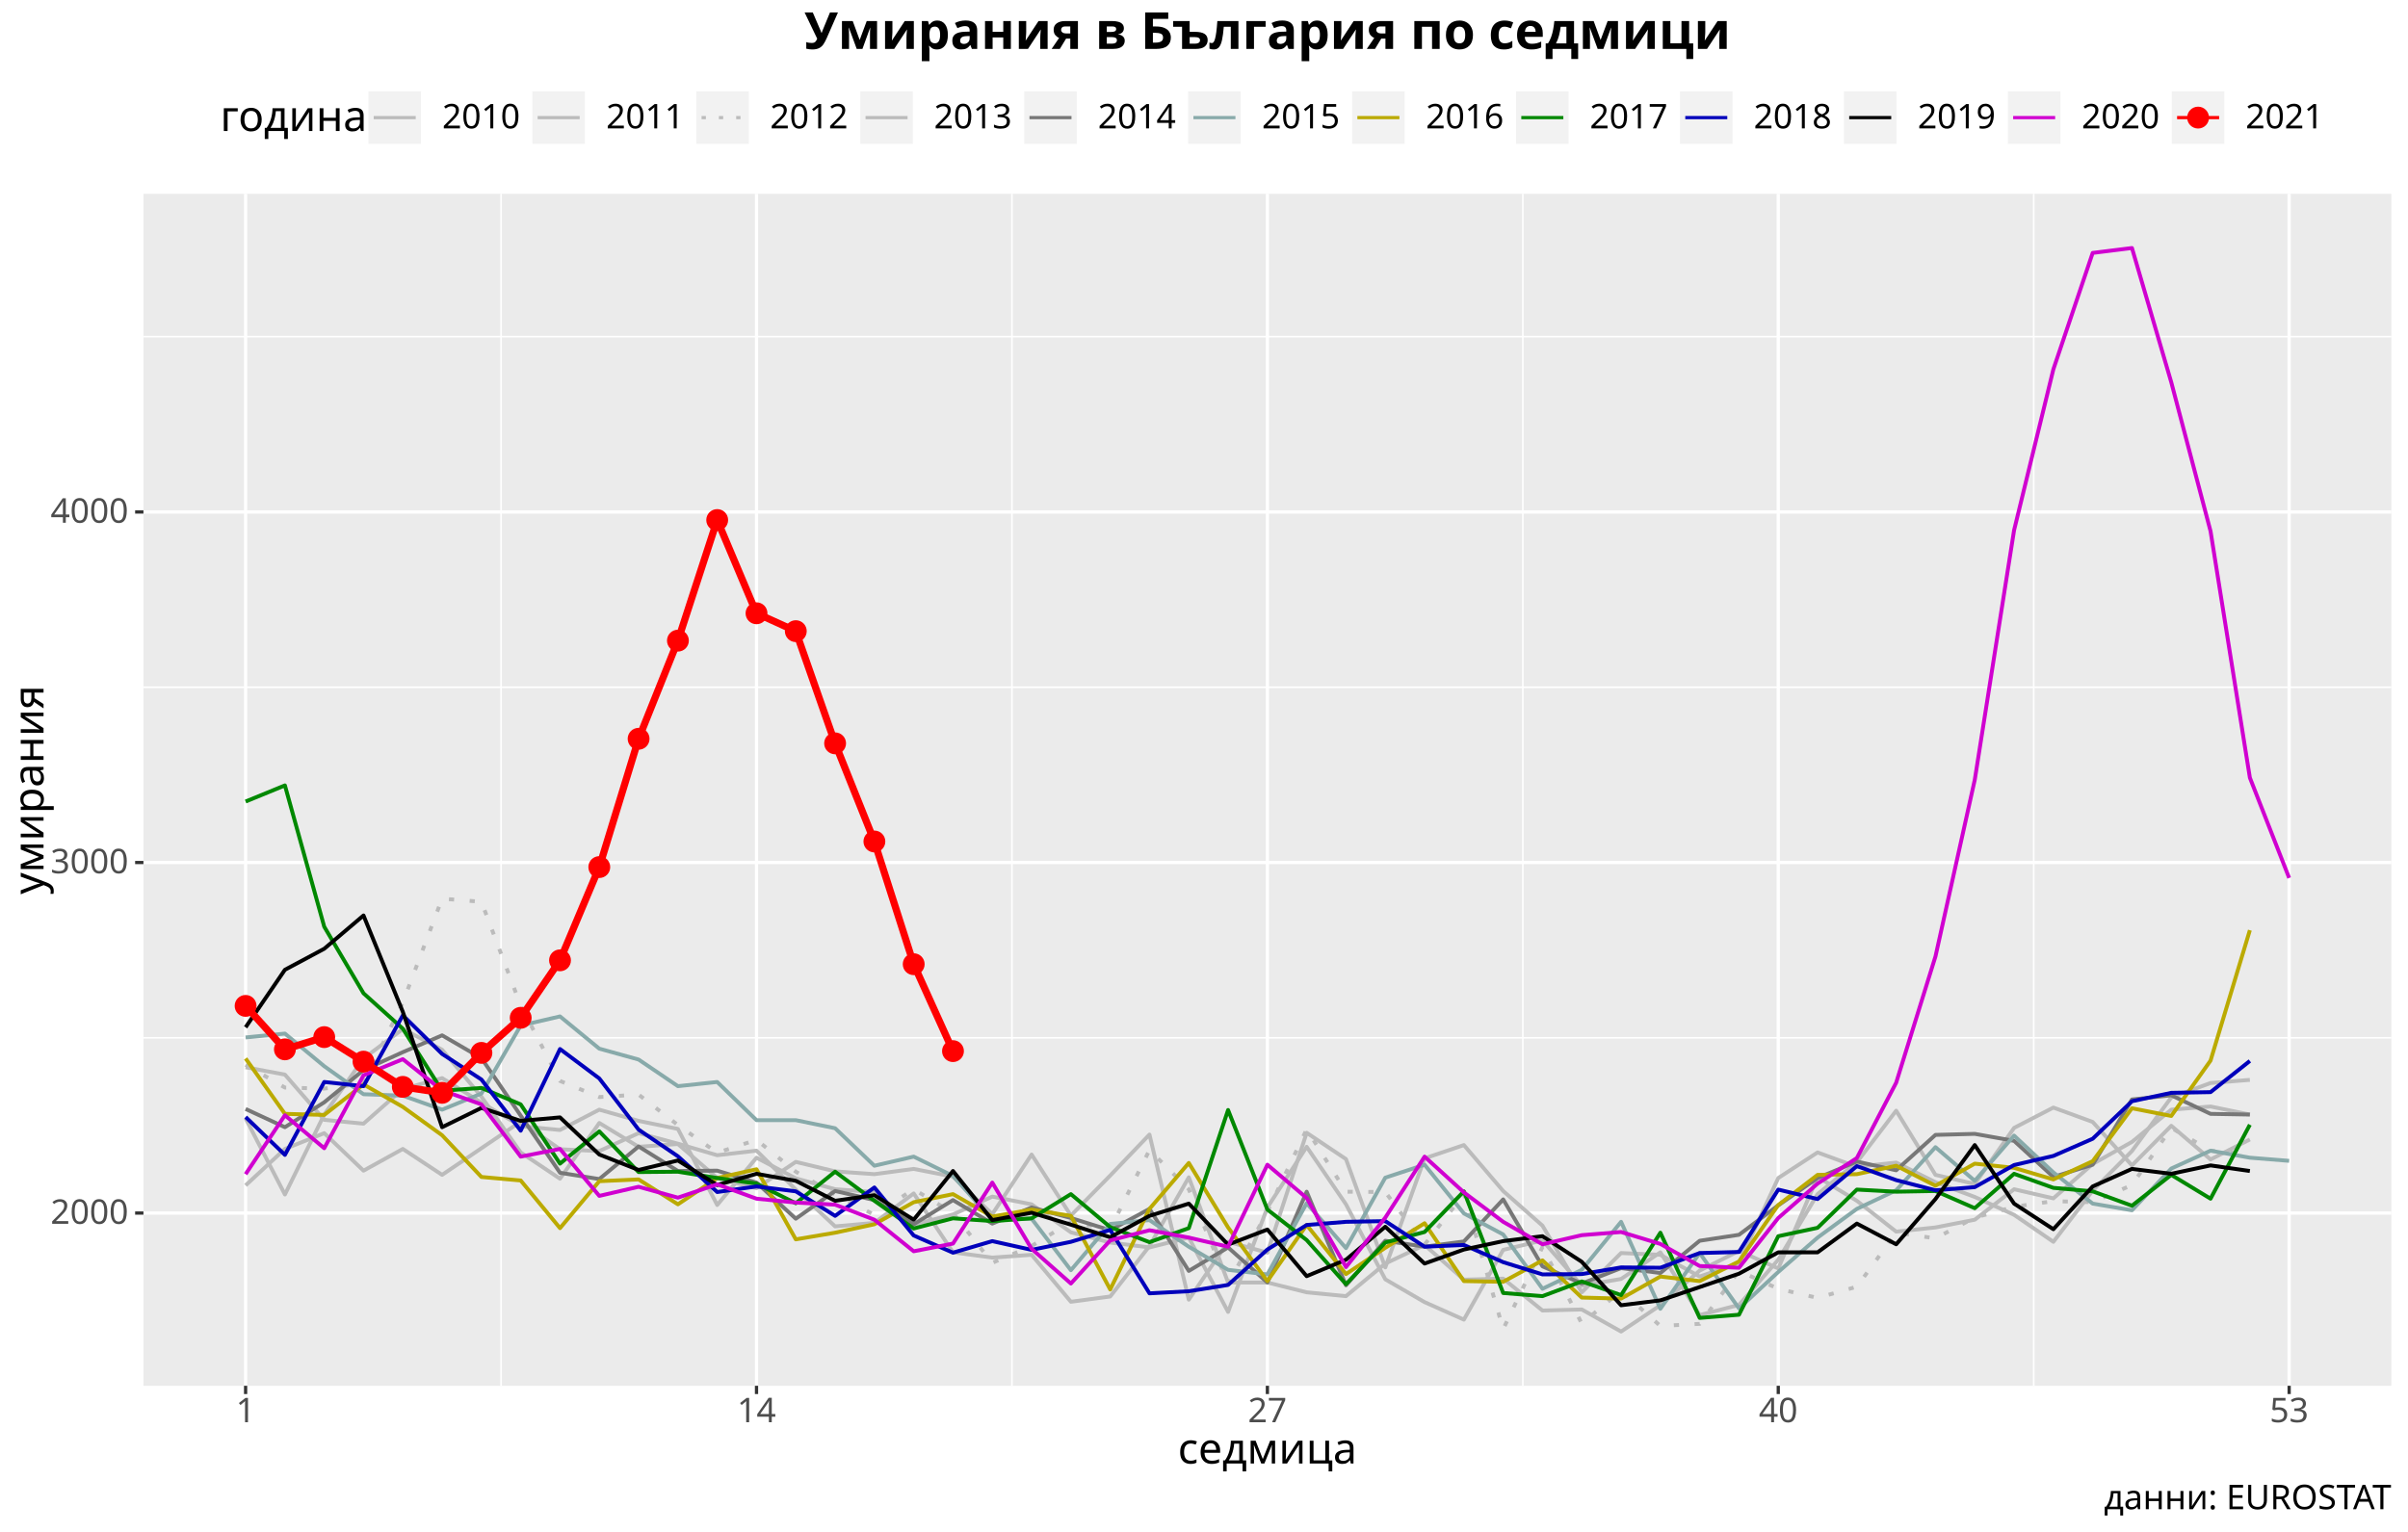
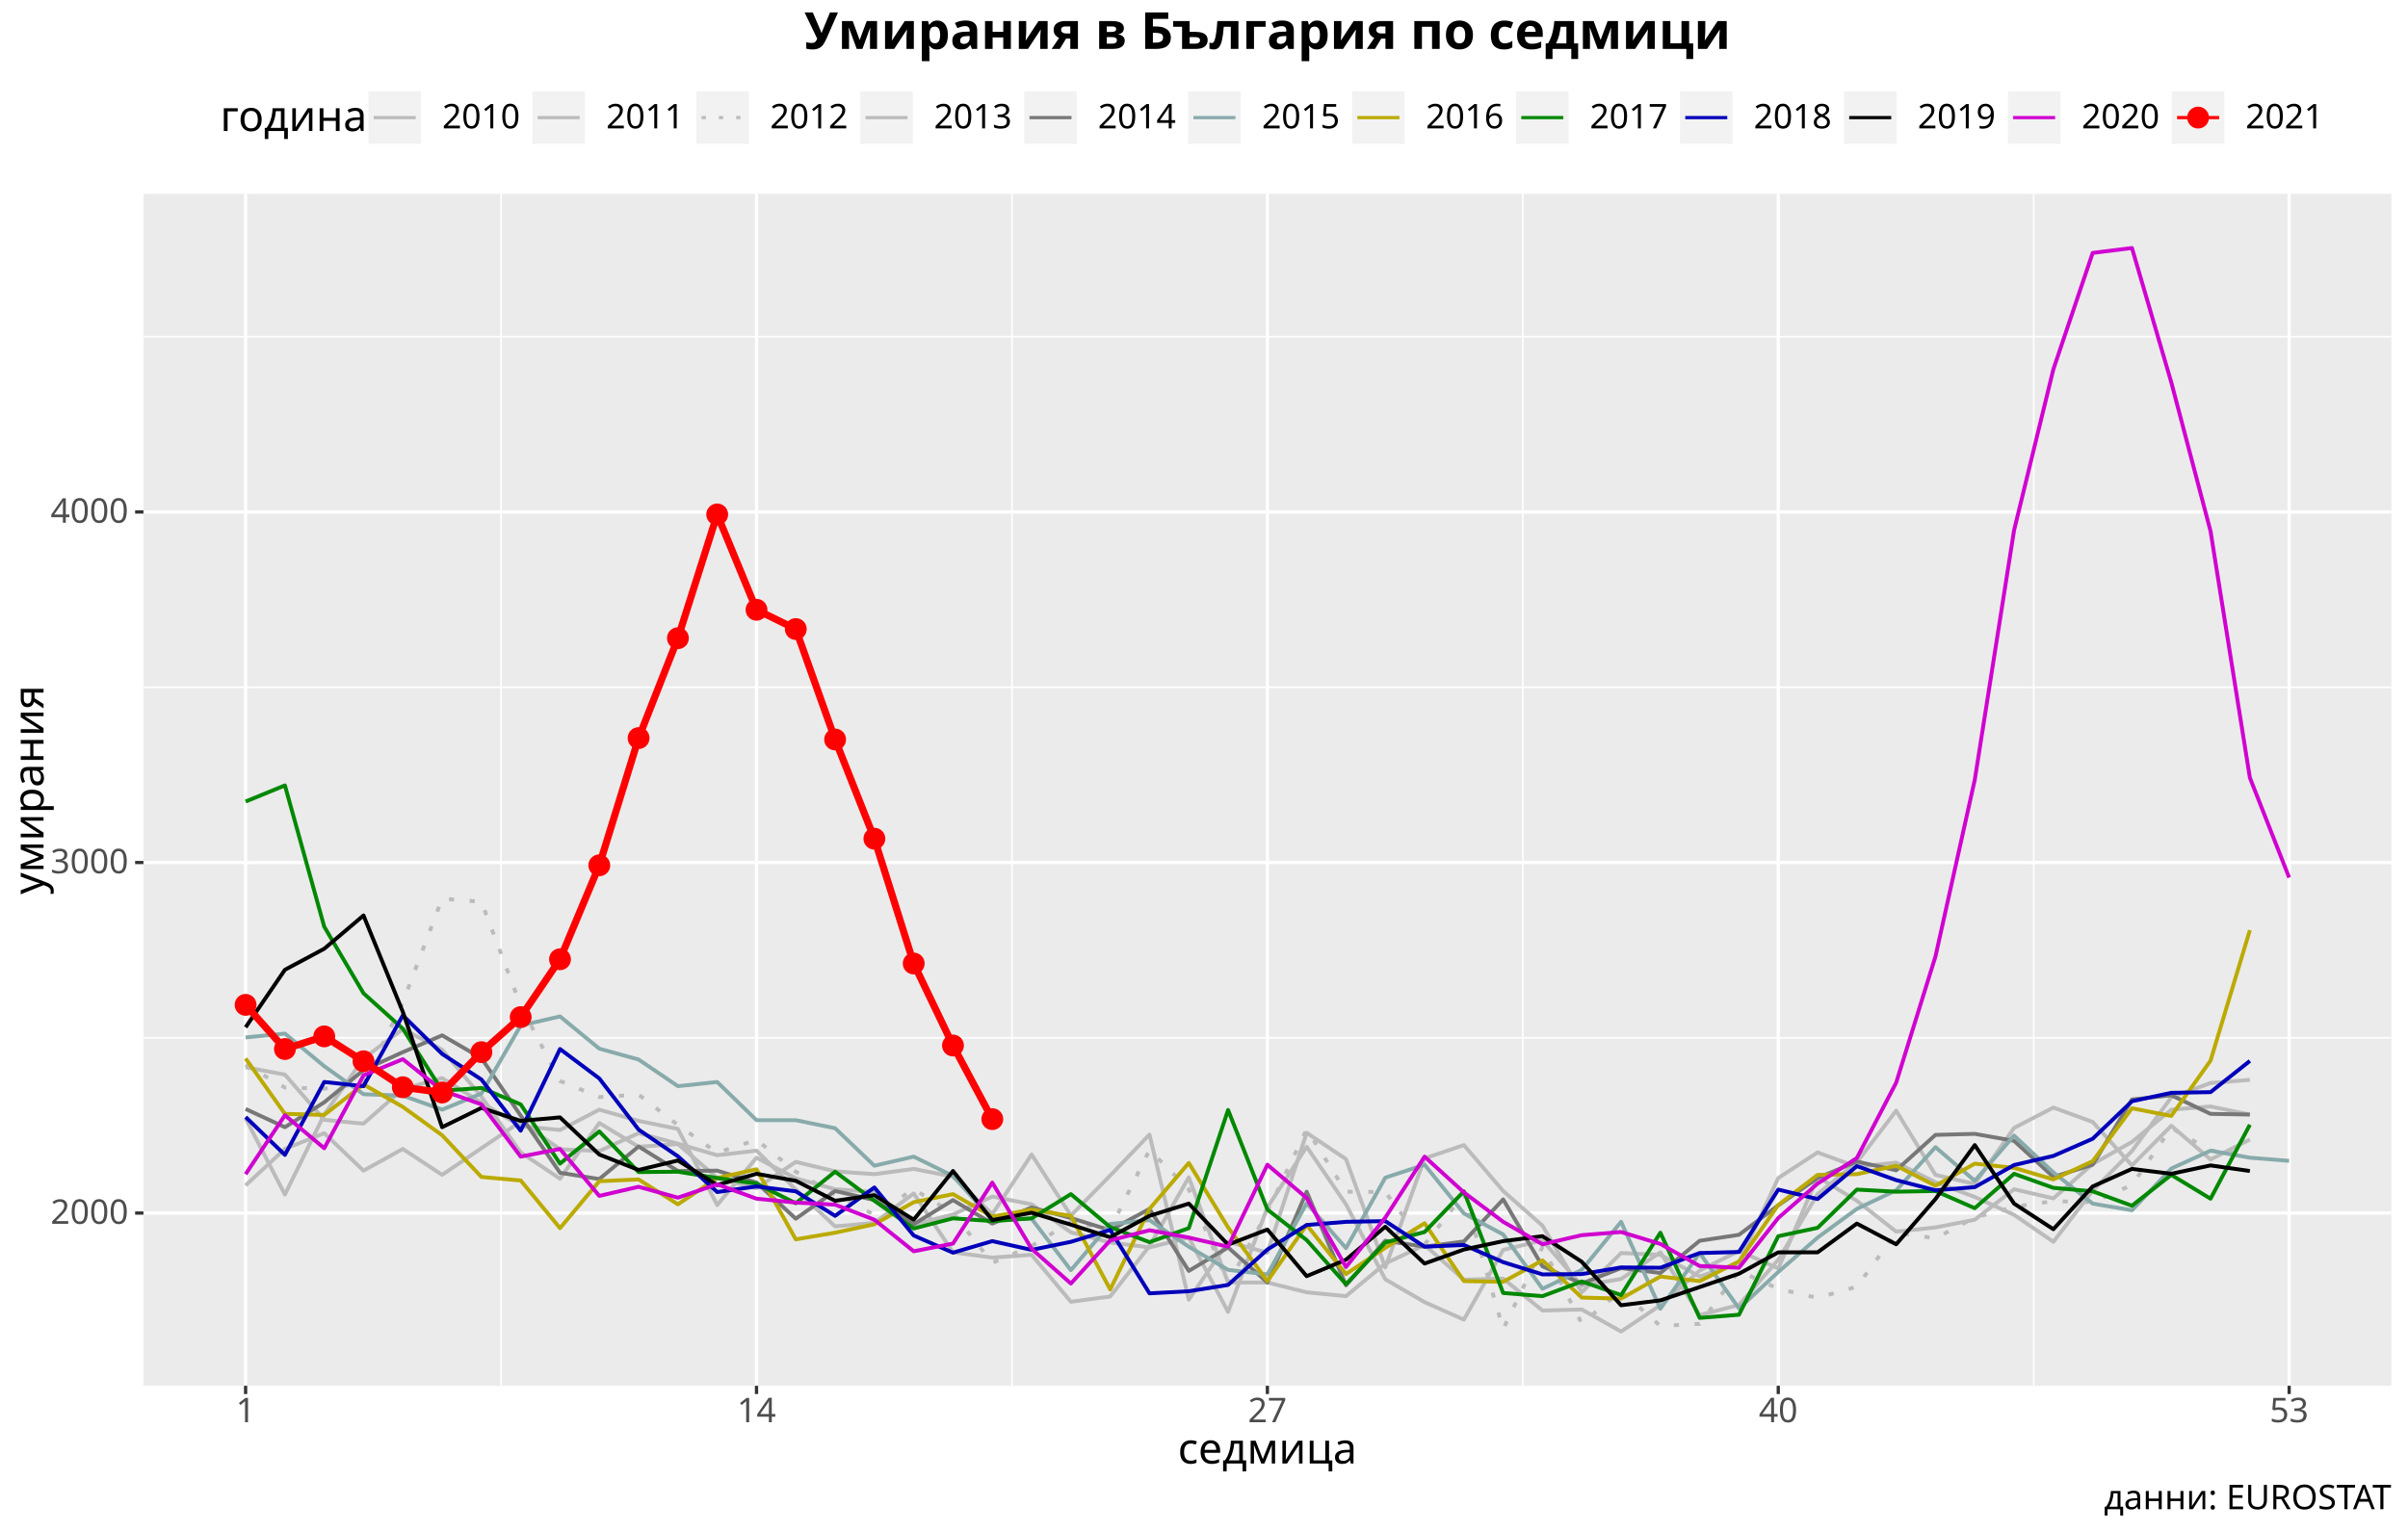
<svg xmlns="http://www.w3.org/2000/svg" class="svglite" viewBox="0 0 792.00 504.00">
  <defs>
    <style type="text/css">
    .svglite line, .svglite polyline, .svglite polygon, .svglite path, .svglite rect, .svglite circle {
      fill: none;
      stroke: #000000;
      stroke-linecap: round;
      stroke-linejoin: round;
      stroke-miterlimit: 10.00;
    }
  </style>
  </defs>
  <rect width="100%" height="100%" style="stroke: none; fill: #FFFFFF;" />
  <defs>
    <clipPath id="cpMC4wMHw3OTIuMDB8MC4wMHw1MDQuMDA=">
      <rect x="0.00" y="0.00" width="792.00" height="504.00" />
    </clipPath>
  </defs>
  <g clip-path="url(#cpMC4wMHw3OTIuMDB8MC4wMHw1MDQuMDA=)">
    <rect x="-0" y="-0" width="792.00" height="504.00" style="stroke-width: 1.07; stroke: #FFFFFF; fill: #FFFFFF;" />
  </g>
  <defs>
    <clipPath id="cpNDcuMTh8Nzg2LjUyfDYzLjc3fDQ1NS45MQ==">
      <rect x="47.18" y="63.77" width="739.34" height="392.14" />
    </clipPath>
  </defs>
  <g clip-path="url(#cpNDcuMTh8Nzg2LjUyfDYzLjc3fDQ1NS45MQ==)">
    <rect x="47.18" y="63.77" width="739.34" height="392.14" style="stroke-width: 1.07; stroke: none; fill: #EBEBEB;" />
    <polyline points="47.18,341.44 786.52,341.44 " style="stroke-width: 0.53; stroke: #FFFFFF; stroke-linecap: butt;" />
    <polyline points="47.18,226.11 786.52,226.11 " style="stroke-width: 0.53; stroke: #FFFFFF; stroke-linecap: butt;" />
    <polyline points="47.18,110.77 786.52,110.77 " style="stroke-width: 0.53; stroke: #FFFFFF; stroke-linecap: butt;" />
    <polyline points="164.80,455.91 164.80,63.77 " style="stroke-width: 0.53; stroke: #FFFFFF; stroke-linecap: butt;" />
    <polyline points="332.83,455.91 332.83,63.77 " style="stroke-width: 0.53; stroke: #FFFFFF; stroke-linecap: butt;" />
    <polyline points="500.87,455.91 500.87,63.77 " style="stroke-width: 0.53; stroke: #FFFFFF; stroke-linecap: butt;" />
    <polyline points="668.90,455.91 668.90,63.77 " style="stroke-width: 0.53; stroke: #FFFFFF; stroke-linecap: butt;" />
    <polyline points="47.18,399.10 786.52,399.10 " style="stroke-width: 1.07; stroke: #FFFFFF; stroke-linecap: butt;" />
    <polyline points="47.18,283.77 786.52,283.77 " style="stroke-width: 1.07; stroke: #FFFFFF; stroke-linecap: butt;" />
    <polyline points="47.18,168.44 786.52,168.44 " style="stroke-width: 1.07; stroke: #FFFFFF; stroke-linecap: butt;" />
    <polyline points="80.78,455.91 80.78,63.77 " style="stroke-width: 1.07; stroke: #FFFFFF; stroke-linecap: butt;" />
    <polyline points="248.82,455.91 248.82,63.77 " style="stroke-width: 1.07; stroke: #FFFFFF; stroke-linecap: butt;" />
    <polyline points="416.85,455.91 416.85,63.77 " style="stroke-width: 1.07; stroke: #FFFFFF; stroke-linecap: butt;" />
    <polyline points="584.88,455.91 584.88,63.77 " style="stroke-width: 1.07; stroke: #FFFFFF; stroke-linecap: butt;" />
    <polyline points="752.91,455.91 752.91,63.77 " style="stroke-width: 1.07; stroke: #FFFFFF; stroke-linecap: butt;" />
    <polyline points="80.78,367.96 93.71,392.99 106.64,366.69 119.56,348.24 132.49,338.55 145.41,345.36 158.34,360.81 171.26,379.15 184.19,387.80 197.11,369.46 210.04,377.30 222.97,376.38 235.89,387.57 248.82,390.91 261.74,382.26 274.67,385.38 287.59,386.30 300.52,384.57 313.44,387.11 326.37,399.45 339.30,379.84 352.22,399.91 365.15,386.76 378.07,373.27 391.00,427.59 403.92,408.56 416.85,412.13 429.77,372.69 442.70,381.34 455.63,416.98 468.55,381.11 481.48,376.73 494.40,391.84 507.33,403.25 520.25,425.17 533.18,412.25 546.10,412.83 559.03,419.98 571.96,415.48 584.88,387.57 597.81,379.15 610.73,383.88 623.66,382.49 636.58,388.95 649.51,393.80 662.44,399.68 675.36,408.56 688.29,391.72 701.21,378.69 714.14,361.04 727.06,356.31 739.99,355.28 " style="stroke-width: 1.28; stroke: #BBBBBB; stroke-linecap: butt;" />
    <polyline points="80.78,351.12 93.71,353.55 106.64,368.42 119.56,369.69 132.49,358.27 145.41,354.70 158.34,362.77 171.26,370.50 184.19,371.77 197.11,365.08 210.04,368.77 222.97,371.42 235.89,396.45 248.82,380.88 261.74,387.68 274.67,391.26 287.59,392.18 300.52,402.91 313.44,399.56 326.37,393.68 339.30,396.22 352.22,405.44 365.15,408.79 378.07,410.40 391.00,407.17 403.92,431.62 416.85,397.26 429.77,377.30 442.70,396.22 455.63,420.90 468.55,428.40 481.48,434.16 494.40,411.21 507.33,408.10 520.25,422.97 533.18,420.78 546.10,412.02 559.03,432.66 571.96,429.32 584.88,414.44 597.81,392.87 610.73,382.38 623.66,365.42 636.58,386.53 649.51,389.53 662.44,371.08 675.36,364.39 688.29,369.12 701.21,383.42 714.14,370.38 727.06,381.46 739.99,374.88 " style="stroke-width: 1.28; stroke: #BBBBBB; stroke-linecap: butt;" />
    <polyline points="80.78,350.32 93.71,357.81 106.64,358.16 119.56,356.43 132.49,329.79 145.41,295.65 158.34,296.69 171.26,330.83 184.19,355.62 197.11,360.93 210.04,360.12 222.97,370.15 235.89,379.26 248.82,375.00 261.74,385.49 274.67,392.99 287.59,399.68 300.52,391.26 313.44,399.10 326.37,415.48 339.30,409.94 352.22,401.98 365.15,404.41 378.07,378.34 391.00,391.26 403.92,422.40 416.85,398.64 429.77,371.54 442.70,392.07 455.63,392.18 468.55,409.48 481.48,392.87 494.40,437.28 507.33,410.29 520.25,435.43 533.18,424.70 546.10,436.24 559.03,435.55 571.96,418.13 584.88,424.01 597.81,427.01 610.73,423.32 623.66,405.56 636.58,407.41 649.51,400.60 662.44,397.03 675.36,395.18 688.29,395.53 701.21,389.87 714.14,371.08 727.06,378.57 739.99,379.73 " style="stroke-width: 1.28; stroke: #BBBBBB; stroke-dasharray: 1.71,5.12; stroke-linecap: butt;" />
    <polyline points="80.78,389.99 93.71,378.00 106.64,372.81 119.56,385.15 132.49,378.00 145.41,386.53 158.34,377.77 171.26,369.00 184.19,378.11 197.11,378.69 210.04,372.81 222.97,376.27 235.89,380.07 248.82,378.57 261.74,391.37 274.67,403.48 287.59,402.33 300.52,392.64 313.44,412.02 326.37,413.75 339.30,412.83 352.22,428.28 365.15,426.55 378.07,409.94 391.00,387.34 403.92,421.94 416.85,421.94 429.77,425.17 442.70,426.43 455.63,415.71 468.55,409.60 481.48,421.01 494.40,420.67 507.33,431.16 520.25,430.82 533.18,438.08 546.10,429.43 559.03,418.02 571.96,411.56 584.88,417.32 597.81,387.22 610.73,395.06 623.66,405.21 636.58,403.83 649.51,401.29 662.44,391.26 675.36,394.26 688.29,382.96 701.21,375.69 714.14,365.08 727.06,364.04 739.99,366.69 " style="stroke-width: 1.28; stroke: #BBBBBB; stroke-linecap: butt;" />
    <polyline points="80.78,364.85 93.71,370.85 106.64,362.66 119.56,352.05 132.49,346.16 145.41,340.63 158.34,348.13 171.26,367.04 184.19,385.84 197.11,387.91 210.04,377.19 222.97,385.26 235.89,385.15 248.82,389.07 261.74,400.95 274.67,391.84 287.59,394.83 300.52,402.79 313.44,394.83 326.37,402.56 339.30,397.26 352.22,400.72 365.15,404.75 378.07,397.72 391.00,418.13 403.92,410.40 416.85,421.94 429.77,392.07 442.70,422.86 455.63,408.21 468.55,410.17 481.48,408.44 494.40,394.60 507.33,416.63 520.25,422.28 533.18,417.21 546.10,418.82 559.03,408.21 571.96,406.25 584.88,396.56 597.81,387.57 610.73,382.15 623.66,385.03 636.58,373.38 649.51,373.04 662.44,375.34 675.36,387.22 688.29,383.19 701.21,361.73 714.14,360.35 727.06,366.46 739.99,366.69 " style="stroke-width: 1.28; stroke: #777777; stroke-linecap: butt;" />
    <polyline points="80.78,341.32 93.71,340.05 106.64,350.78 119.56,360.00 132.49,360.47 145.41,365.08 158.34,359.77 171.26,337.40 184.19,334.40 197.11,345.01 210.04,348.59 222.97,357.35 235.89,355.97 248.82,368.54 261.74,368.54 274.67,371.19 287.59,383.53 300.52,380.53 313.44,386.88 326.37,401.29 339.30,400.95 352.22,417.90 365.15,402.68 378.07,401.41 391.00,410.17 403.92,417.78 416.85,419.28 429.77,395.87 442.70,410.63 455.63,387.45 468.55,383.19 481.48,399.22 494.40,406.14 507.33,424.01 520.25,417.78 533.18,401.98 546.10,430.59 559.03,412.25 571.96,430.47 584.88,418.48 597.81,407.17 610.73,397.72 623.66,391.60 636.58,377.42 649.51,388.49 662.44,373.61 675.36,385.72 688.29,395.99 701.21,398.18 714.14,384.45 727.06,378.57 739.99,380.88 752.91,381.92 " style="stroke-width: 1.28; stroke: #88AAAA; stroke-linecap: butt;" />
    <polyline points="80.78,348.24 93.71,366.46 106.64,366.81 119.56,356.78 132.49,364.16 145.41,373.50 158.34,387.22 171.26,388.38 184.19,404.06 197.11,388.61 210.04,388.03 222.97,396.22 235.89,387.57 248.82,384.69 261.74,407.75 274.67,405.56 287.59,402.79 300.52,395.53 313.44,392.87 326.37,400.25 339.30,397.95 352.22,400.02 365.15,424.24 378.07,397.72 391.00,382.61 403.92,403.83 416.85,421.48 429.77,403.02 442.70,419.17 455.63,410.52 468.55,402.45 481.48,421.48 494.40,421.71 507.33,414.67 520.25,426.90 533.18,427.24 546.10,419.98 559.03,421.48 571.96,415.02 584.88,396.45 597.81,386.53 610.73,386.30 623.66,383.53 636.58,390.11 649.51,382.84 662.44,384.22 675.36,388.03 688.29,382.03 701.21,364.62 714.14,367.15 727.06,348.93 739.99,306.03 " style="stroke-width: 1.28; stroke: #BBAA00; stroke-linecap: butt;" />
    <polyline points="80.78,263.70 93.71,258.40 106.64,304.88 119.56,326.79 132.49,338.44 145.41,358.85 158.34,357.93 171.26,363.35 184.19,382.84 197.11,372.23 210.04,385.61 222.97,385.49 235.89,387.57 248.82,389.41 261.74,395.87 274.67,385.49 287.59,395.06 300.52,404.18 313.44,400.83 326.37,401.75 339.30,400.83 352.22,392.87 365.15,403.71 378.07,408.67 391.00,404.06 403.92,365.19 416.85,397.95 429.77,407.98 442.70,422.51 455.63,408.79 468.55,405.33 481.48,391.95 494.40,425.40 507.33,426.43 520.25,421.59 533.18,426.09 546.10,405.56 559.03,433.59 571.96,432.55 584.88,406.71 597.81,403.95 610.73,391.37 623.66,392.07 636.58,391.84 649.51,397.49 662.44,386.18 675.36,390.80 688.29,391.95 701.21,396.68 714.14,386.53 727.06,394.37 739.99,370.04 " style="stroke-width: 1.28; stroke: #008800; stroke-linecap: butt;" />
    <polyline points="80.78,367.50 93.71,379.96 106.64,355.97 119.56,357.35 132.49,334.05 145.41,346.74 158.34,355.16 171.26,372.00 184.19,345.13 197.11,354.81 210.04,371.65 222.97,380.42 235.89,392.18 248.82,390.34 261.74,391.95 274.67,400.02 287.59,390.68 300.52,406.48 313.44,412.13 326.37,408.33 339.30,411.21 352.22,408.56 365.15,404.64 378.07,425.51 391.00,424.82 403.92,422.74 416.85,411.10 429.77,403.02 442.70,401.98 455.63,401.75 468.55,410.17 481.48,409.60 494.40,415.25 507.33,419.28 520.25,419.17 533.18,416.98 546.10,417.09 559.03,412.25 571.96,411.90 584.88,391.37 597.81,394.49 610.73,383.65 623.66,388.26 636.58,391.60 649.51,390.57 662.44,383.30 675.36,380.30 688.29,374.65 701.21,362.31 714.14,359.54 727.06,359.31 739.99,349.05 " style="stroke-width: 1.28; stroke: #0000BB; stroke-linecap: butt;" />
    <polyline points="80.78,337.98 93.71,319.06 106.64,312.14 119.56,301.19 132.49,332.90 145.41,370.85 158.34,364.50 171.26,368.77 184.19,367.62 197.11,379.84 210.04,384.92 222.97,381.80 235.89,389.87 248.82,386.18 261.74,388.49 274.67,395.06 287.59,393.22 300.52,401.29 313.44,385.26 326.37,401.41 339.30,398.99 352.22,402.91 365.15,407.06 378.07,400.02 391.00,395.99 403.92,409.48 416.85,404.52 429.77,419.86 442.70,414.44 455.63,403.60 468.55,415.71 481.48,411.10 494.40,408.33 507.33,406.71 520.25,415.13 533.18,429.43 546.10,427.82 559.03,423.44 571.96,419.05 584.88,412.02 597.81,412.02 610.73,402.56 623.66,409.37 636.58,394.49 649.51,376.73 662.44,395.99 675.36,404.41 688.29,390.34 701.21,384.57 714.14,386.18 727.06,383.42 739.99,385.26 " style="stroke-width: 1.28; stroke-linecap: butt;" />
-     <polyline points="80.78,386.30 93.71,366.92 106.64,377.77 119.56,353.78 132.49,348.47 145.41,358.74 158.34,363.35 171.26,380.53 184.19,378.00 197.11,393.45 210.04,390.45 222.97,394.03 235.89,389.64 248.82,394.37 261.74,395.64 274.67,396.33 287.59,401.29 300.52,411.67 313.44,409.14 326.37,389.07 339.30,410.87 352.22,422.28 365.15,408.10 378.07,404.75 391.00,407.17 403.92,410.17 416.85,383.19 429.77,394.14 442.70,416.86 455.63,400.60 468.55,380.53 481.48,392.30 494.40,401.98 507.33,409.37 520.25,406.37 533.18,405.33 546.10,409.25 559.03,416.52 571.96,417.09 584.88,400.72 597.81,389.41 610.73,380.99 623.66,356.20 636.58,314.68 649.51,256.55 662.44,174.44 675.36,121.50 688.29,83.21 701.21,81.60 714.14,125.77 727.06,174.78 739.99,255.86 752.91,288.85 " style="stroke-width: 1.28; stroke: #D000D0; stroke-linecap: butt;" />
-     <polyline points="80.78,330.94 93.71,345.24 106.64,341.21 119.56,349.28 132.49,357.58 145.41,359.54 158.34,346.40 171.26,334.86 184.19,315.95 197.11,285.27 210.04,243.06 222.97,210.77 235.89,171.09 248.82,201.77 261.74,207.65 274.67,244.56 287.59,276.85 300.52,317.22 313.44,345.82 " style="stroke-width: 2.35; stroke: #FF0000; stroke-linecap: butt;" />
-     <circle cx="80.78" cy="330.94" r="3.24" style="stroke-width: 0.71; stroke: #FF0000; fill: #FF0000;" />
-     <circle cx="93.71" cy="345.24" r="3.24" style="stroke-width: 0.71; stroke: #FF0000; fill: #FF0000;" />
-     <circle cx="106.64" cy="341.21" r="3.24" style="stroke-width: 0.71; stroke: #FF0000; fill: #FF0000;" />
-     <circle cx="119.56" cy="349.28" r="3.24" style="stroke-width: 0.71; stroke: #FF0000; fill: #FF0000;" />
-     <circle cx="132.49" cy="357.58" r="3.24" style="stroke-width: 0.71; stroke: #FF0000; fill: #FF0000;" />
-     <circle cx="145.41" cy="359.54" r="3.24" style="stroke-width: 0.71; stroke: #FF0000; fill: #FF0000;" />
-     <circle cx="158.34" cy="346.40" r="3.24" style="stroke-width: 0.71; stroke: #FF0000; fill: #FF0000;" />
-     <circle cx="171.26" cy="334.86" r="3.24" style="stroke-width: 0.71; stroke: #FF0000; fill: #FF0000;" />
-     <circle cx="184.19" cy="315.95" r="3.24" style="stroke-width: 0.71; stroke: #FF0000; fill: #FF0000;" />
-     <circle cx="197.11" cy="285.27" r="3.24" style="stroke-width: 0.71; stroke: #FF0000; fill: #FF0000;" />
-     <circle cx="210.04" cy="243.06" r="3.24" style="stroke-width: 0.71; stroke: #FF0000; fill: #FF0000;" />
-     <circle cx="222.97" cy="210.77" r="3.24" style="stroke-width: 0.71; stroke: #FF0000; fill: #FF0000;" />
-     <circle cx="235.89" cy="171.09" r="3.24" style="stroke-width: 0.71; stroke: #FF0000; fill: #FF0000;" />
-     <circle cx="248.82" cy="201.77" r="3.24" style="stroke-width: 0.71; stroke: #FF0000; fill: #FF0000;" />
-     <circle cx="261.74" cy="207.65" r="3.24" style="stroke-width: 0.71; stroke: #FF0000; fill: #FF0000;" />
-     <circle cx="274.67" cy="244.56" r="3.24" style="stroke-width: 0.71; stroke: #FF0000; fill: #FF0000;" />
-     <circle cx="287.59" cy="276.85" r="3.24" style="stroke-width: 0.71; stroke: #FF0000; fill: #FF0000;" />
-     <circle cx="300.52" cy="317.22" r="3.24" style="stroke-width: 0.71; stroke: #FF0000; fill: #FF0000;" />
-     <circle cx="313.44" cy="345.82" r="3.24" style="stroke-width: 0.71; stroke: #FF0000; fill: #FF0000;" />
+     <polyline points="80.78,386.30 93.71,366.92 106.64,377.77 119.56,353.78 132.49,348.47 145.41,358.74 158.34,363.35 171.26,380.53 184.19,378.00 197.11,393.45 210.04,390.45 222.97,394.03 235.89,389.64 248.82,394.37 261.74,395.64 274.67,396.33 287.59,401.29 300.52,411.67 313.44,409.14 326.37,389.07 339.30,410.87 352.22,422.28 365.15,408.10 378.07,404.75 391.00,407.17 403.92,410.17 416.85,383.19 429.77,394.14 442.70,416.86 455.63,400.60 468.55,380.53 481.48,392.30 494.40,401.98 507.33,409.37 520.25,406.37 533.18,405.33 546.10,409.25 559.03,416.52 571.96,417.09 584.88,400.72 597.81,389.41 610.73,380.99 623.66,356.20 636.58,314.68 649.51,256.55 662.44,174.44 675.36,121.50 688.29,83.21 701.21,81.60 714.14,125.77 727.06,174.78 739.99,255.86 752.91,288.73 " style="stroke-width: 1.28; stroke: #D000D0; stroke-linecap: butt;" />
+     <polyline points="80.78,330.60 93.71,345.13 106.64,340.97 119.56,349.16 132.49,357.70 145.41,359.43 158.34,346.16 171.26,334.63 184.19,315.60 197.11,284.69 210.04,242.83 222.97,209.96 235.89,169.25 248.82,200.62 261.74,206.96 274.67,243.29 287.59,275.93 300.52,316.99 313.44,343.97 326.37,368.19 " style="stroke-width: 2.35; stroke: #FF0000; stroke-linecap: butt;" />
+     <circle cx="80.78" cy="330.60" r="3.24" style="stroke-width: 0.71; stroke: #FF0000; fill: #FF0000;" />
+     <circle cx="93.71" cy="345.13" r="3.24" style="stroke-width: 0.71; stroke: #FF0000; fill: #FF0000;" />
+     <circle cx="106.64" cy="340.97" r="3.24" style="stroke-width: 0.71; stroke: #FF0000; fill: #FF0000;" />
+     <circle cx="119.56" cy="349.16" r="3.24" style="stroke-width: 0.71; stroke: #FF0000; fill: #FF0000;" />
+     <circle cx="132.49" cy="357.70" r="3.24" style="stroke-width: 0.71; stroke: #FF0000; fill: #FF0000;" />
+     <circle cx="145.41" cy="359.43" r="3.24" style="stroke-width: 0.71; stroke: #FF0000; fill: #FF0000;" />
+     <circle cx="158.34" cy="346.16" r="3.24" style="stroke-width: 0.71; stroke: #FF0000; fill: #FF0000;" />
+     <circle cx="171.26" cy="334.63" r="3.24" style="stroke-width: 0.71; stroke: #FF0000; fill: #FF0000;" />
+     <circle cx="184.19" cy="315.60" r="3.24" style="stroke-width: 0.71; stroke: #FF0000; fill: #FF0000;" />
+     <circle cx="197.11" cy="284.69" r="3.24" style="stroke-width: 0.71; stroke: #FF0000; fill: #FF0000;" />
+     <circle cx="210.04" cy="242.83" r="3.24" style="stroke-width: 0.71; stroke: #FF0000; fill: #FF0000;" />
+     <circle cx="222.97" cy="209.96" r="3.24" style="stroke-width: 0.71; stroke: #FF0000; fill: #FF0000;" />
+     <circle cx="235.89" cy="169.25" r="3.24" style="stroke-width: 0.71; stroke: #FF0000; fill: #FF0000;" />
+     <circle cx="248.82" cy="200.62" r="3.24" style="stroke-width: 0.71; stroke: #FF0000; fill: #FF0000;" />
+     <circle cx="261.74" cy="206.96" r="3.24" style="stroke-width: 0.71; stroke: #FF0000; fill: #FF0000;" />
+     <circle cx="274.67" cy="243.29" r="3.24" style="stroke-width: 0.71; stroke: #FF0000; fill: #FF0000;" />
+     <circle cx="287.59" cy="275.93" r="3.24" style="stroke-width: 0.71; stroke: #FF0000; fill: #FF0000;" />
+     <circle cx="300.52" cy="316.99" r="3.24" style="stroke-width: 0.71; stroke: #FF0000; fill: #FF0000;" />
+     <circle cx="313.44" cy="343.97" r="3.24" style="stroke-width: 0.71; stroke: #FF0000; fill: #FF0000;" />
+     <circle cx="326.37" cy="368.19" r="3.24" style="stroke-width: 0.71; stroke: #FF0000; fill: #FF0000;" />
  </g>
  <g clip-path="url(#cpMC4wMHw3OTIuMDB8MC4wMHw1MDQuMDA=)">
    <text x="42.25" y="402.64" text-anchor="end" style="font-size: 11.20px; fill: #4D4D4D; font-family: Calibri;" textLength="22.69px" lengthAdjust="spacingAndGlyphs">2000</text>
    <text x="42.25" y="287.31" text-anchor="end" style="font-size: 11.20px; fill: #4D4D4D; font-family: Calibri;" textLength="22.69px" lengthAdjust="spacingAndGlyphs">3000</text>
    <text x="42.25" y="171.98" text-anchor="end" style="font-size: 11.20px; fill: #4D4D4D; font-family: Calibri;" textLength="22.69px" lengthAdjust="spacingAndGlyphs">4000</text>
    <polyline points="44.44,399.10 47.18,399.10 " style="stroke-width: 1.07; stroke: #333333; stroke-linecap: butt;" />
    <polyline points="44.44,283.77 47.18,283.77 " style="stroke-width: 1.07; stroke: #333333; stroke-linecap: butt;" />
    <polyline points="44.44,168.44 47.18,168.44 " style="stroke-width: 1.07; stroke: #333333; stroke-linecap: butt;" />
    <polyline points="80.78,458.65 80.78,455.91 " style="stroke-width: 1.07; stroke: #333333; stroke-linecap: butt;" />
    <polyline points="248.82,458.65 248.82,455.91 " style="stroke-width: 1.07; stroke: #333333; stroke-linecap: butt;" />
    <polyline points="416.85,458.65 416.85,455.91 " style="stroke-width: 1.07; stroke: #333333; stroke-linecap: butt;" />
    <polyline points="584.88,458.65 584.88,455.91 " style="stroke-width: 1.07; stroke: #333333; stroke-linecap: butt;" />
    <polyline points="752.91,458.65 752.91,455.91 " style="stroke-width: 1.07; stroke: #333333; stroke-linecap: butt;" />
    <text x="80.78" y="467.91" text-anchor="middle" style="font-size: 11.20px; fill: #4D4D4D; font-family: Calibri;" textLength="5.67px" lengthAdjust="spacingAndGlyphs">1</text>
    <text x="248.82" y="467.91" text-anchor="middle" style="font-size: 11.20px; fill: #4D4D4D; font-family: Calibri;" textLength="11.35px" lengthAdjust="spacingAndGlyphs">14</text>
    <text x="416.85" y="467.91" text-anchor="middle" style="font-size: 11.20px; fill: #4D4D4D; font-family: Calibri;" textLength="11.35px" lengthAdjust="spacingAndGlyphs">27</text>
    <text x="584.88" y="467.91" text-anchor="middle" style="font-size: 11.20px; fill: #4D4D4D; font-family: Calibri;" textLength="11.35px" lengthAdjust="spacingAndGlyphs">40</text>
    <text x="752.91" y="467.91" text-anchor="middle" style="font-size: 11.20px; fill: #4D4D4D; font-family: Calibri;" textLength="11.35px" lengthAdjust="spacingAndGlyphs">53</text>
    <text x="416.85" y="481.49" text-anchor="middle" style="font-size: 14.00px; font-family: Calibri;" textLength="52.01px" lengthAdjust="spacingAndGlyphs">седмица</text>
    <text transform="translate(14.32,259.84) rotate(-90)" text-anchor="middle" style="font-size: 14.00px; font-family: Calibri;" textLength="59.11px" lengthAdjust="spacingAndGlyphs">умирания</text>
    <rect x="66.95" y="24.57" width="699.81" height="28.24" style="stroke-width: 1.07; stroke: none; fill: #FFFFFF;" />
    <text x="72.43" y="43.11" style="font-size: 14.00px; font-family: Calibri;" textLength="41.78px" lengthAdjust="spacingAndGlyphs">година</text>
    <rect x="121.18" y="30.05" width="17.28" height="17.28" style="stroke-width: 1.07; stroke: none; fill: #F2F2F2;" />
    <line x1="122.91" y1="38.69" x2="136.73" y2="38.69" style="stroke-width: 1.07; stroke: #BBBBBB; stroke-linecap: butt;" />
    <rect x="175.10" y="30.05" width="17.28" height="17.28" style="stroke-width: 1.07; stroke: none; fill: #F2F2F2;" />
    <line x1="176.83" y1="38.69" x2="190.66" y2="38.69" style="stroke-width: 1.07; stroke: #BBBBBB; stroke-linecap: butt;" />
    <rect x="229.03" y="30.05" width="17.28" height="17.28" style="stroke-width: 1.07; stroke: none; fill: #F2F2F2;" />
    <line x1="230.75" y1="38.69" x2="244.58" y2="38.69" style="stroke-width: 1.07; stroke: #BBBBBB; stroke-dasharray: 1.42,4.27; stroke-linecap: butt;" />
    <rect x="282.95" y="30.05" width="17.28" height="17.28" style="stroke-width: 1.07; stroke: none; fill: #F2F2F2;" />
    <line x1="284.68" y1="38.69" x2="298.50" y2="38.69" style="stroke-width: 1.07; stroke: #BBBBBB; stroke-linecap: butt;" />
    <rect x="336.87" y="30.05" width="17.28" height="17.28" style="stroke-width: 1.07; stroke: none; fill: #F2F2F2;" />
    <line x1="338.60" y1="38.69" x2="352.42" y2="38.69" style="stroke-width: 1.07; stroke: #777777; stroke-linecap: butt;" />
    <rect x="390.79" y="30.05" width="17.28" height="17.28" style="stroke-width: 1.07; stroke: none; fill: #F2F2F2;" />
    <line x1="392.52" y1="38.69" x2="406.34" y2="38.69" style="stroke-width: 1.07; stroke: #88AAAA; stroke-linecap: butt;" />
    <rect x="444.71" y="30.05" width="17.28" height="17.28" style="stroke-width: 1.07; stroke: none; fill: #F2F2F2;" />
    <line x1="446.44" y1="38.69" x2="460.27" y2="38.69" style="stroke-width: 1.07; stroke: #BBAA00; stroke-linecap: butt;" />
    <rect x="498.64" y="30.05" width="17.28" height="17.28" style="stroke-width: 1.07; stroke: none; fill: #F2F2F2;" />
    <line x1="500.36" y1="38.69" x2="514.19" y2="38.69" style="stroke-width: 1.07; stroke: #008800; stroke-linecap: butt;" />
    <rect x="552.56" y="30.05" width="17.28" height="17.28" style="stroke-width: 1.07; stroke: none; fill: #F2F2F2;" />
    <line x1="554.29" y1="38.69" x2="568.11" y2="38.69" style="stroke-width: 1.07; stroke: #0000BB; stroke-linecap: butt;" />
    <rect x="606.48" y="30.05" width="17.28" height="17.28" style="stroke-width: 1.07; stroke: none; fill: #F2F2F2;" />
    <line x1="608.21" y1="38.69" x2="622.03" y2="38.69" style="stroke-width: 1.07; stroke-linecap: butt;" />
    <rect x="660.40" y="30.05" width="17.28" height="17.28" style="stroke-width: 1.07; stroke: none; fill: #F2F2F2;" />
    <line x1="662.13" y1="38.69" x2="675.95" y2="38.69" style="stroke-width: 1.07; stroke: #D000D0; stroke-linecap: butt;" />
    <rect x="714.32" y="30.05" width="17.28" height="17.28" style="stroke-width: 1.07; stroke: none; fill: #F2F2F2;" />
    <line x1="716.05" y1="38.69" x2="729.88" y2="38.69" style="stroke-width: 1.07; stroke: #FF0000; stroke-linecap: butt;" />
    <circle cx="722.96" cy="38.69" r="3.24" style="stroke-width: 0.71; stroke: #FF0000; fill: #FF0000;" />
    <text x="145.44" y="42.23" style="font-size: 11.20px; font-family: Calibri;" textLength="22.69px" lengthAdjust="spacingAndGlyphs">2010</text>
    <text x="199.36" y="42.23" style="font-size: 11.20px; font-family: Calibri;" textLength="22.69px" lengthAdjust="spacingAndGlyphs">2011</text>
    <text x="253.28" y="42.23" style="font-size: 11.20px; font-family: Calibri;" textLength="22.69px" lengthAdjust="spacingAndGlyphs">2012</text>
    <text x="307.20" y="42.23" style="font-size: 11.20px; font-family: Calibri;" textLength="22.69px" lengthAdjust="spacingAndGlyphs">2013</text>
    <text x="361.12" y="42.23" style="font-size: 11.20px; font-family: Calibri;" textLength="22.69px" lengthAdjust="spacingAndGlyphs">2014</text>
    <text x="415.05" y="42.23" style="font-size: 11.20px; font-family: Calibri;" textLength="22.69px" lengthAdjust="spacingAndGlyphs">2015</text>
    <text x="468.97" y="42.23" style="font-size: 11.20px; font-family: Calibri;" textLength="22.69px" lengthAdjust="spacingAndGlyphs">2016</text>
    <text x="522.89" y="42.23" style="font-size: 11.20px; font-family: Calibri;" textLength="22.69px" lengthAdjust="spacingAndGlyphs">2017</text>
    <text x="576.81" y="42.23" style="font-size: 11.20px; font-family: Calibri;" textLength="22.69px" lengthAdjust="spacingAndGlyphs">2018</text>
    <text x="630.73" y="42.23" style="font-size: 11.20px; font-family: Calibri;" textLength="22.69px" lengthAdjust="spacingAndGlyphs">2019</text>
    <text x="684.66" y="42.23" style="font-size: 11.20px; font-family: Calibri;" textLength="22.69px" lengthAdjust="spacingAndGlyphs">2020</text>
    <text x="738.58" y="42.23" style="font-size: 11.20px; font-family: Calibri;" textLength="22.69px" lengthAdjust="spacingAndGlyphs">2021</text>
    <text x="416.85" y="16.10" text-anchor="middle" style="font-size: 16.80px; font-weight: bold; font-family: Calibri;" textLength="250.11px" lengthAdjust="spacingAndGlyphs">Умирания в България по седмици</text>
    <text x="786.52" y="496.53" text-anchor="end" style="font-size: 11.20px; font-family: Calibri;" textLength="82.91px" lengthAdjust="spacingAndGlyphs">данни: EUROSTAT</text>
  </g>
</svg>
